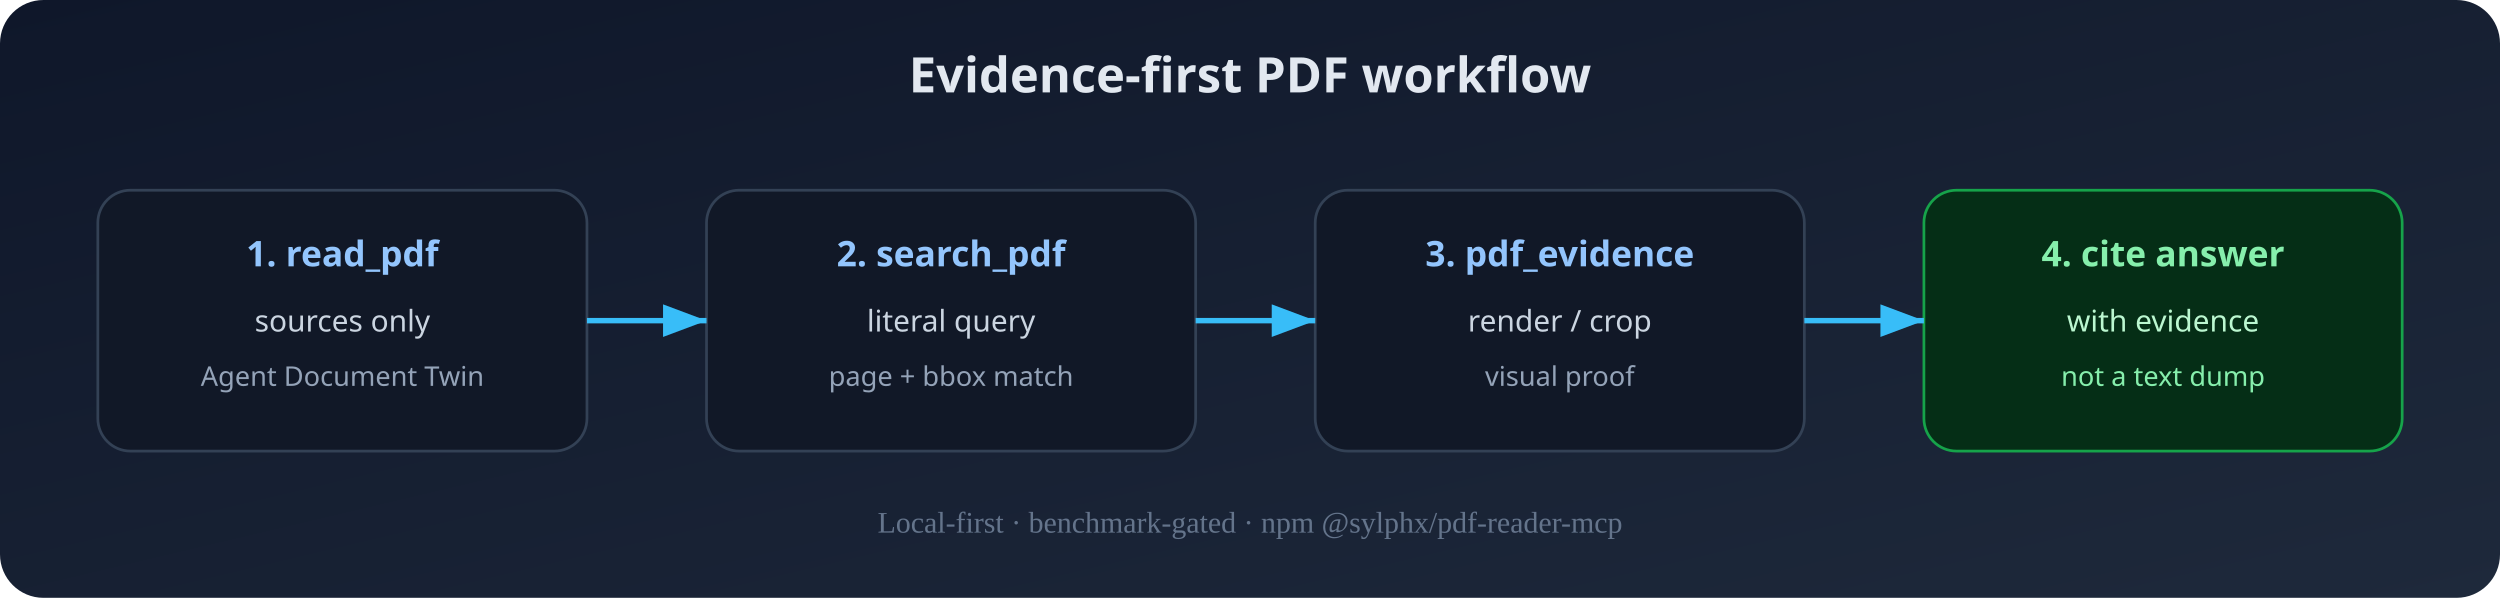
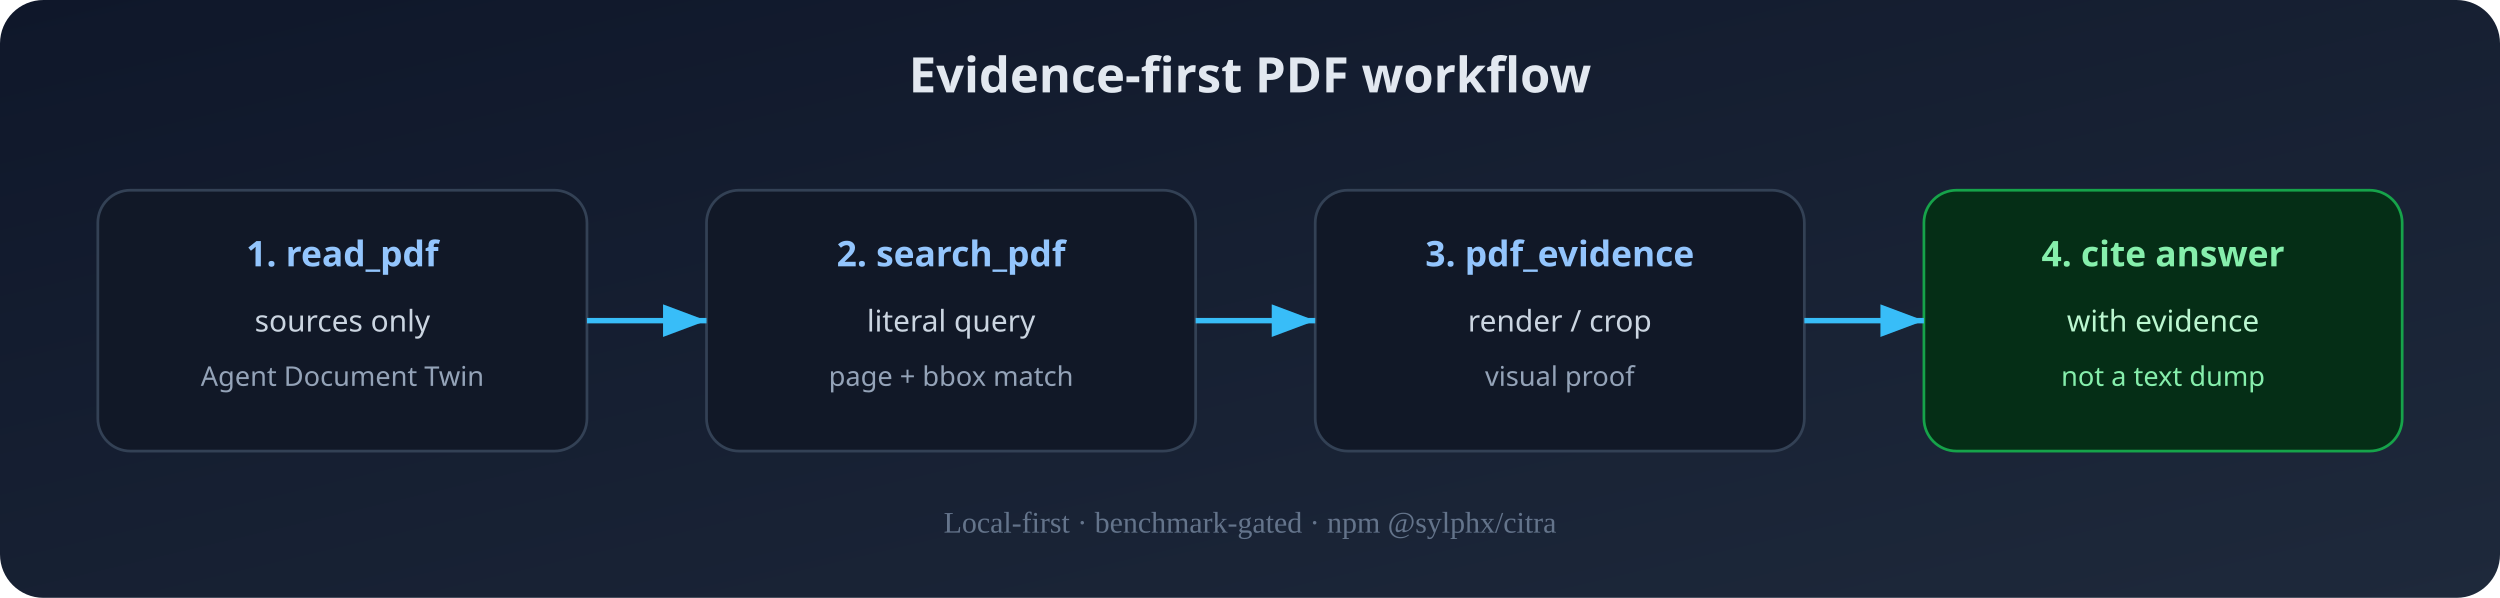
<svg xmlns="http://www.w3.org/2000/svg" viewBox="0 0 920 220" role="img" aria-label="PDF Reader MCP workflow: read, search, verify evidence">
  <defs>
    <linearGradient id="bg" x1="0" y1="0" x2="1" y2="1">
      <stop offset="0%" stop-color="#0f172a" />
      <stop offset="100%" stop-color="#1e293b" />
    </linearGradient>
    <marker id="arrow" markerWidth="10" markerHeight="10" refX="8" refY="3" orient="auto">
      <path d="M0,0 L8,3 L0,6 Z" fill="#38bdf8" />
    </marker>
  </defs>
  <rect width="920" height="220" rx="16" fill="url(#bg)" />
  <text x="460" y="34" text-anchor="middle" fill="#e2e8f0" font-family="ui-sans-serif, system-ui, sans-serif" font-size="18" font-weight="700">Evidence-first PDF workflow</text>
  <g font-family="ui-sans-serif, system-ui, sans-serif">
    <rect x="36" y="70" width="180" height="96" rx="12" fill="#111827" stroke="#334155" />
    <text x="126" y="98" text-anchor="middle" fill="#93c5fd" font-size="13" font-weight="700">1. read_pdf</text>
    <text x="126" y="122" text-anchor="middle" fill="#cbd5e1" font-size="11">sources only</text>
    <text x="126" y="142" text-anchor="middle" fill="#94a3b8" font-size="10">Agent Document Twin</text>
    <rect x="260" y="70" width="180" height="96" rx="12" fill="#111827" stroke="#334155" />
    <text x="350" y="98" text-anchor="middle" fill="#93c5fd" font-size="13" font-weight="700">2. search_pdf</text>
    <text x="350" y="122" text-anchor="middle" fill="#cbd5e1" font-size="11">literal query</text>
    <text x="350" y="142" text-anchor="middle" fill="#94a3b8" font-size="10">page + bbox match</text>
    <rect x="484" y="70" width="180" height="96" rx="12" fill="#111827" stroke="#334155" />
    <text x="574" y="98" text-anchor="middle" fill="#93c5fd" font-size="13" font-weight="700">3. pdf_evidence</text>
    <text x="574" y="122" text-anchor="middle" fill="#cbd5e1" font-size="11">render / crop</text>
    <text x="574" y="142" text-anchor="middle" fill="#94a3b8" font-size="10">visual proof</text>
    <rect x="708" y="70" width="176" height="96" rx="12" fill="#052e16" stroke="#16a34a" />
    <text x="796" y="98" text-anchor="middle" fill="#86efac" font-size="13" font-weight="700">4. cite answer</text>
    <text x="796" y="122" text-anchor="middle" fill="#bbf7d0" font-size="11">with evidence</text>
    <text x="796" y="142" text-anchor="middle" fill="#86efac" font-size="10">not a text dump</text>
  </g>
  <line x1="216" y1="118" x2="260" y2="118" stroke="#38bdf8" stroke-width="2" marker-end="url(#arrow)" />
  <line x1="440" y1="118" x2="484" y2="118" stroke="#38bdf8" stroke-width="2" marker-end="url(#arrow)" />
  <line x1="664" y1="118" x2="708" y2="118" stroke="#38bdf8" stroke-width="2" marker-end="url(#arrow)" />
-   <text x="460" y="196" text-anchor="middle" fill="#64748b" font-size="11">Local-first · benchmark-gated · npm @sylphx/pdf-reader-mcp</text>
+   <text x="460" y="196" text-anchor="middle" fill="#64748b" font-size="11">Local-first · benchmark-gated · npm @sylphx/citra</text>
</svg>
